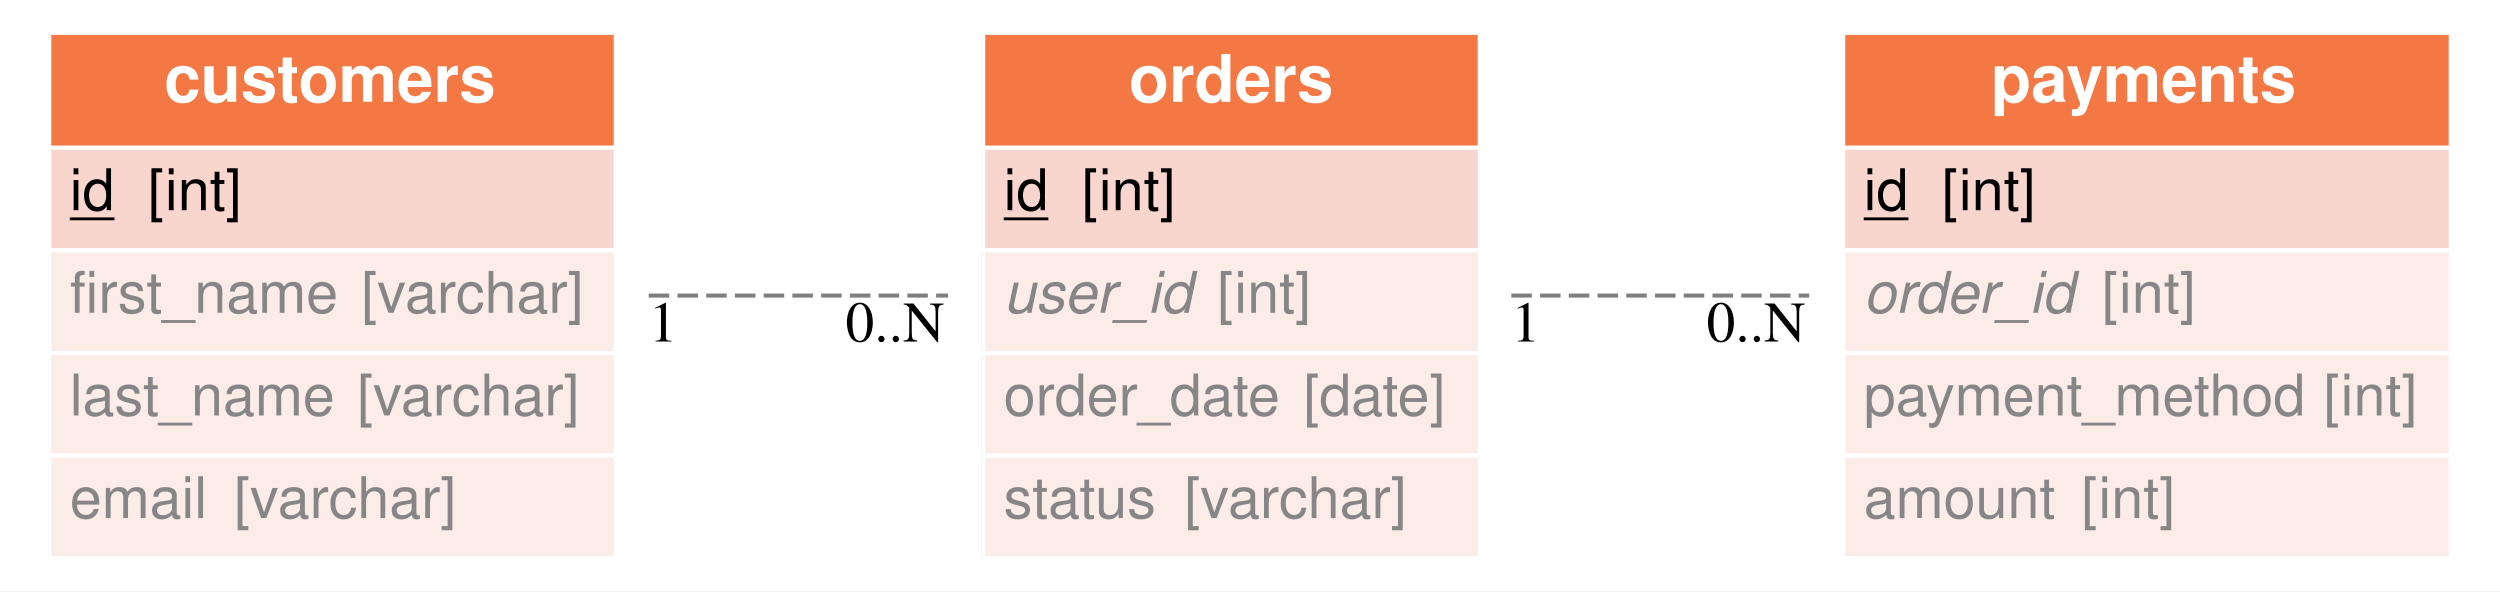
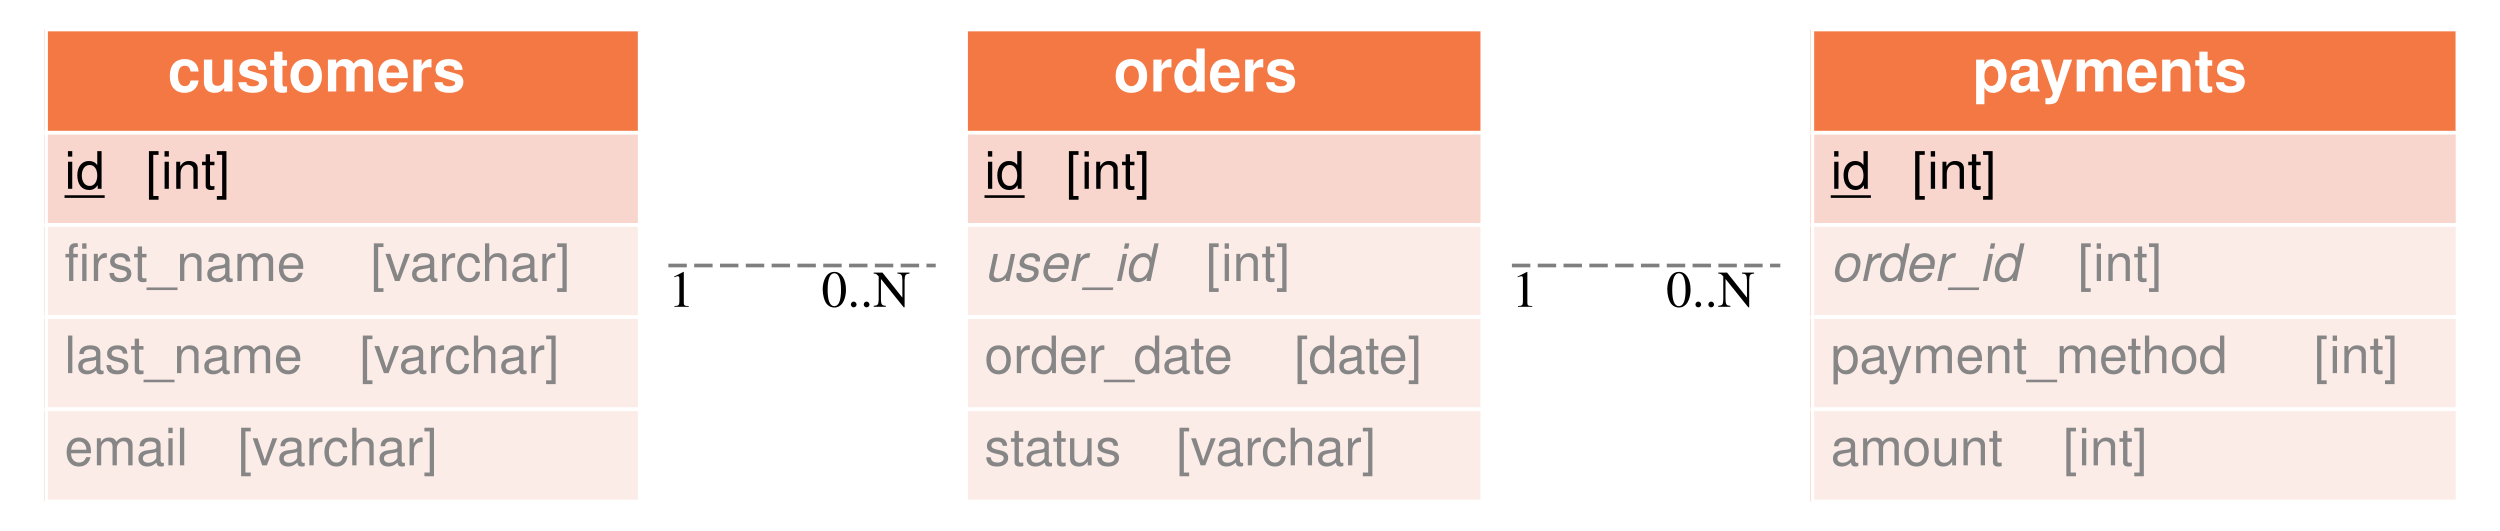
- <svg xmlns="http://www.w3.org/2000/svg" width="609pt" height="144pt" viewBox="0.00 0.00 609.00 144.00">
+ <svg xmlns="http://www.w3.org/2000/svg" width="678pt" height="144pt" viewBox="0.00 0.00 678.00 144.00">
  <g id="graph0" class="graph" transform="scale(1 1) rotate(0) translate(4 140)">
-     <polygon fill="white" stroke="transparent" points="-4,4 -4,-140 605,-140 605,4 -4,4" />
+     <polygon fill="white" stroke="transparent" points="-4,4 -4,-140 674,-140 674,4 -4,4" />
    <g id="node1" class="node">
-       <polygon fill="#f37843" stroke="transparent" points="8,-4 8,-132 146,-132 146,-4 8,-4" />
-       <polygon fill="none" stroke="#ffffff" points="8,-104 8,-132 146,-132 146,-104 8,-104" />
-       <text text-anchor="start" x="36" y="-115.2" font-family="Helvetica,sans-Serif" font-weight="bold" font-size="16.00" fill="#ffffff">customers</text>
-       <polygon fill="#f9d6cd" stroke="transparent" points="8,-79 8,-104 146,-104 146,-79 8,-79" />
-       <polygon fill="none" stroke="#ffffff" points="8,-79 8,-104 146,-104 146,-79 8,-79" />
-       <text text-anchor="start" x="13" y="-88.8" font-family="Helvetica,sans-Serif" text-decoration="underline" font-size="14.00" fill="#000000">id  </text>
-       <text text-anchor="start" x="32" y="-88.8" font-family="Helvetica,sans-Serif" font-size="14.00" fill="#000000"> [int]</text>
-       <polygon fill="#fcece8" stroke="transparent" points="8,-54 8,-79 146,-79 146,-54 8,-54" />
-       <polygon fill="none" stroke="#ffffff" points="8,-54 8,-79 146,-79 146,-54 8,-54" />
-       <text text-anchor="start" x="13" y="-63.8" font-family="Helvetica,sans-Serif" font-size="14.00" fill="#868686">first_name  </text>
-       <text text-anchor="start" x="84" y="-63.8" font-family="Helvetica,sans-Serif" font-size="14.00" fill="#868686"> [varchar]</text>
-       <polygon fill="#fcece8" stroke="transparent" points="8,-29 8,-54 146,-54 146,-29 8,-29" />
-       <polygon fill="none" stroke="#ffffff" points="8,-29 8,-54 146,-54 146,-29 8,-29" />
-       <text text-anchor="start" x="13" y="-38.8" font-family="Helvetica,sans-Serif" font-size="14.00" fill="#868686">last_name  </text>
-       <text text-anchor="start" x="83" y="-38.8" font-family="Helvetica,sans-Serif" font-size="14.00" fill="#868686"> [varchar]</text>
-       <polygon fill="#fcece8" stroke="transparent" points="8,-4 8,-29 146,-29 146,-4 8,-4" />
-       <polygon fill="none" stroke="#ffffff" points="8,-4 8,-29 146,-29 146,-4 8,-4" />
-       <text text-anchor="start" x="13" y="-13.8" font-family="Helvetica,sans-Serif" font-size="14.00" fill="#868686">email  </text>
-       <text text-anchor="start" x="53" y="-13.8" font-family="Helvetica,sans-Serif" font-size="14.00" fill="#868686"> [varchar]</text>
+       <polygon fill="#f37843" stroke="transparent" points="8,-4 8,-132 169,-132 169,-4 8,-4" />
+       <polygon fill="none" stroke="#ffffff" points="8.5,-104 8.5,-132 169.5,-132 169.5,-104 8.5,-104" />
+       <text text-anchor="start" x="41.5" y="-115.2" font-family="Helvetica,sans-Serif" font-weight="bold" font-size="16.00" fill="#ffffff">customers</text>
+       <polygon fill="#f9d6cd" stroke="transparent" points="8.5,-79 8.5,-104 169.5,-104 169.5,-79 8.5,-79" />
+       <polygon fill="none" stroke="#ffffff" points="8.5,-79 8.5,-104 169.5,-104 169.5,-79 8.5,-79" />
+       <text text-anchor="start" x="13.5" y="-88.8" font-family="Helvetica,sans-Serif" text-decoration="underline" font-size="14.00" fill="#000000">id  </text>
+       <text text-anchor="start" x="35.5" y="-88.8" font-family="Helvetica,sans-Serif" font-size="14.00" fill="#000000"> [int]</text>
+       <polygon fill="#fcece8" stroke="transparent" points="8.5,-54 8.5,-79 169.5,-79 169.5,-54 8.5,-54" />
+       <polygon fill="none" stroke="#ffffff" points="8.5,-54 8.5,-79 169.5,-79 169.5,-54 8.5,-54" />
+       <text text-anchor="start" x="13.5" y="-63.8" font-family="Helvetica,sans-Serif" font-size="14.00" fill="#868686">first_name  </text>
+       <text text-anchor="start" x="96.5" y="-63.8" font-family="Helvetica,sans-Serif" font-size="14.00" fill="#868686"> [varchar]</text>
+       <polygon fill="#fcece8" stroke="transparent" points="8.5,-29 8.5,-54 169.5,-54 169.5,-29 8.5,-29" />
+       <polygon fill="none" stroke="#ffffff" points="8.5,-29 8.5,-54 169.5,-54 169.5,-29 8.5,-29" />
+       <text text-anchor="start" x="13.5" y="-38.8" font-family="Helvetica,sans-Serif" font-size="14.00" fill="#868686">last_name  </text>
+       <text text-anchor="start" x="93.5" y="-38.8" font-family="Helvetica,sans-Serif" font-size="14.00" fill="#868686"> [varchar]</text>
+       <polygon fill="#fcece8" stroke="transparent" points="8.5,-4 8.5,-29 169.5,-29 169.5,-4 8.5,-4" />
+       <polygon fill="none" stroke="#ffffff" points="8.5,-4 8.5,-29 169.5,-29 169.5,-4 8.5,-4" />
+       <text text-anchor="start" x="13.5" y="-13.8" font-family="Helvetica,sans-Serif" font-size="14.00" fill="#868686">email  </text>
+       <text text-anchor="start" x="60.5" y="-13.8" font-family="Helvetica,sans-Serif" font-size="14.00" fill="#868686"> [varchar]</text>
    </g>
    <g id="node2" class="node">
-       <polygon fill="#f37843" stroke="transparent" points="235,-4 235,-132 356,-132 356,-4 235,-4" />
-       <polygon fill="none" stroke="#ffffff" points="235.5,-104 235.5,-132 356.5,-132 356.5,-104 235.5,-104" />
-       <text text-anchor="start" x="271" y="-115.2" font-family="Helvetica,sans-Serif" font-weight="bold" font-size="16.00" fill="#ffffff">orders</text>
-       <polygon fill="#f9d6cd" stroke="transparent" points="235.5,-79 235.5,-104 356.5,-104 356.5,-79 235.5,-79" />
-       <polygon fill="none" stroke="#ffffff" points="235.5,-79 235.5,-104 356.5,-104 356.5,-79 235.5,-79" />
-       <text text-anchor="start" x="240.5" y="-88.8" font-family="Helvetica,sans-Serif" text-decoration="underline" font-size="14.00" fill="#000000">id  </text>
-       <text text-anchor="start" x="259.5" y="-88.8" font-family="Helvetica,sans-Serif" font-size="14.00" fill="#000000"> [int]</text>
-       <polygon fill="#fcece8" stroke="transparent" points="235.5,-54 235.5,-79 356.5,-79 356.5,-54 235.5,-54" />
-       <polygon fill="none" stroke="#ffffff" points="235.5,-54 235.5,-79 356.5,-79 356.5,-54 235.5,-54" />
-       <text text-anchor="start" x="240.5" y="-63.8" font-family="Helvetica,sans-Serif" font-style="italic" font-size="14.00" fill="#868686">user_id  </text>
-       <text text-anchor="start" x="292.5" y="-63.8" font-family="Helvetica,sans-Serif" font-size="14.00" fill="#868686"> [int]</text>
-       <polygon fill="#fcece8" stroke="transparent" points="235.5,-29 235.5,-54 356.5,-54 356.5,-29 235.5,-29" />
-       <polygon fill="none" stroke="#ffffff" points="235.5,-29 235.5,-54 356.5,-54 356.5,-29 235.5,-29" />
-       <text text-anchor="start" x="240.5" y="-38.8" font-family="Helvetica,sans-Serif" font-size="14.00" fill="#868686">order_date  </text>
-       <text text-anchor="start" x="313.5" y="-38.8" font-family="Helvetica,sans-Serif" font-size="14.00" fill="#868686"> [date]</text>
-       <polygon fill="#fcece8" stroke="transparent" points="235.5,-4 235.5,-29 356.5,-29 356.5,-4 235.5,-4" />
-       <polygon fill="none" stroke="#ffffff" points="235.5,-4 235.5,-29 356.5,-29 356.5,-4 235.5,-4" />
-       <text text-anchor="start" x="240.5" y="-13.8" font-family="Helvetica,sans-Serif" font-size="14.00" fill="#868686">status  </text>
-       <text text-anchor="start" x="284.5" y="-13.8" font-family="Helvetica,sans-Serif" font-size="14.00" fill="#868686"> [varchar]</text>
+       <polygon fill="#f37843" stroke="transparent" points="258,-4 258,-132 398,-132 398,-4 258,-4" />
+       <polygon fill="none" stroke="#ffffff" points="258,-104 258,-132 398,-132 398,-104 258,-104" />
+       <text text-anchor="start" x="298" y="-115.2" font-family="Helvetica,sans-Serif" font-weight="bold" font-size="16.00" fill="#ffffff">orders</text>
+       <polygon fill="#f9d6cd" stroke="transparent" points="258,-79 258,-104 398,-104 398,-79 258,-79" />
+       <polygon fill="none" stroke="#ffffff" points="258,-79 258,-104 398,-104 398,-79 258,-79" />
+       <text text-anchor="start" x="263" y="-88.8" font-family="Helvetica,sans-Serif" text-decoration="underline" font-size="14.00" fill="#000000">id  </text>
+       <text text-anchor="start" x="285" y="-88.8" font-family="Helvetica,sans-Serif" font-size="14.00" fill="#000000"> [int]</text>
+       <polygon fill="#fcece8" stroke="transparent" points="258,-54 258,-79 398,-79 398,-54 258,-54" />
+       <polygon fill="none" stroke="#ffffff" points="258,-54 258,-79 398,-79 398,-54 258,-54" />
+       <text text-anchor="start" x="263" y="-63.8" font-family="Helvetica,sans-Serif" font-style="italic" font-size="14.00" fill="#868686">user_id  </text>
+       <text text-anchor="start" x="323" y="-63.8" font-family="Helvetica,sans-Serif" font-size="14.00" fill="#868686"> [int]</text>
+       <polygon fill="#fcece8" stroke="transparent" points="258,-29 258,-54 398,-54 398,-29 258,-29" />
+       <polygon fill="none" stroke="#ffffff" points="258,-29 258,-54 398,-54 398,-29 258,-29" />
+       <text text-anchor="start" x="263" y="-38.8" font-family="Helvetica,sans-Serif" font-size="14.00" fill="#868686">order_date  </text>
+       <text text-anchor="start" x="347" y="-38.8" font-family="Helvetica,sans-Serif" font-size="14.00" fill="#868686"> [date]</text>
+       <polygon fill="#fcece8" stroke="transparent" points="258,-4 258,-29 398,-29 398,-4 258,-4" />
+       <polygon fill="none" stroke="#ffffff" points="258,-4 258,-29 398,-29 398,-4 258,-4" />
+       <text text-anchor="start" x="263" y="-13.8" font-family="Helvetica,sans-Serif" font-size="14.00" fill="#868686">status  </text>
+       <text text-anchor="start" x="315" y="-13.8" font-family="Helvetica,sans-Serif" font-size="14.00" fill="#868686"> [varchar]</text>
    </g>
    <g id="edge1" class="edge">
-       <path fill="none" stroke="#7f7f7f" stroke-dasharray="5,2" d="M154.03,-68C177.78,-68 203.82,-68 226.96,-68" />
-       <text text-anchor="start" x="201.96" y="-56.8" font-family="Times,serif" font-size="14.00">0..N</text>
-       <text text-anchor="start" x="154.03" y="-56.8" font-family="Times,serif" font-size="14.00">1</text>
+       <path fill="none" stroke="#7f7f7f" stroke-dasharray="5,2" d="M177.26,-68C201.05,-68 226.61,-68 249.77,-68" />
+       <text text-anchor="start" x="218.77" y="-56.8" font-family="Times,serif" font-size="14.00">0..N</text>
+       <text text-anchor="start" x="177.26" y="-56.8" font-family="Times,serif" font-size="14.00">1</text>
    </g>
    <g id="node3" class="node">
-       <polygon fill="#f37843" stroke="transparent" points="445,-4 445,-132 593,-132 593,-4 445,-4" />
-       <polygon fill="none" stroke="#ffffff" points="445,-104 445,-132 593,-132 593,-104 445,-104" />
-       <text text-anchor="start" x="481" y="-115.2" font-family="Helvetica,sans-Serif" font-weight="bold" font-size="16.00" fill="#ffffff">payments</text>
-       <polygon fill="#f9d6cd" stroke="transparent" points="445,-79 445,-104 593,-104 593,-79 445,-79" />
-       <polygon fill="none" stroke="#ffffff" points="445,-79 445,-104 593,-104 593,-79 445,-79" />
-       <text text-anchor="start" x="450" y="-88.8" font-family="Helvetica,sans-Serif" text-decoration="underline" font-size="14.00" fill="#000000">id  </text>
-       <text text-anchor="start" x="469" y="-88.8" font-family="Helvetica,sans-Serif" font-size="14.00" fill="#000000"> [int]</text>
-       <polygon fill="#fcece8" stroke="transparent" points="445,-54 445,-79 593,-79 593,-54 445,-54" />
-       <polygon fill="none" stroke="#ffffff" points="445,-54 445,-79 593,-79 593,-54 445,-54" />
-       <text text-anchor="start" x="450" y="-63.8" font-family="Helvetica,sans-Serif" font-style="italic" font-size="14.00" fill="#868686">order_id  </text>
-       <text text-anchor="start" x="508" y="-63.8" font-family="Helvetica,sans-Serif" font-size="14.00" fill="#868686"> [int]</text>
-       <polygon fill="#fcece8" stroke="transparent" points="445,-29 445,-54 593,-54 593,-29 445,-29" />
-       <polygon fill="none" stroke="#ffffff" points="445,-29 445,-54 593,-54 593,-29 445,-29" />
-       <text text-anchor="start" x="450" y="-38.8" font-family="Helvetica,sans-Serif" font-size="14.00" fill="#868686">payment_method  </text>
-       <text text-anchor="start" x="562" y="-38.8" font-family="Helvetica,sans-Serif" font-size="14.00" fill="#868686"> [int]</text>
-       <polygon fill="#fcece8" stroke="transparent" points="445,-4 445,-29 593,-29 593,-4 445,-4" />
-       <polygon fill="none" stroke="#ffffff" points="445,-4 445,-29 593,-29 593,-4 445,-4" />
-       <text text-anchor="start" x="450" y="-13.8" font-family="Helvetica,sans-Serif" font-size="14.00" fill="#868686">amount  </text>
-       <text text-anchor="start" x="503" y="-13.8" font-family="Helvetica,sans-Serif" font-size="14.00" fill="#868686"> [int]</text>
+       <polygon fill="#f37843" stroke="transparent" points="487,-4 487,-132 662,-132 662,-4 487,-4" />
+       <polygon fill="none" stroke="#ffffff" points="487.5,-104 487.5,-132 662.5,-132 662.5,-104 487.5,-104" />
+       <text text-anchor="start" x="531" y="-115.2" font-family="Helvetica,sans-Serif" font-weight="bold" font-size="16.00" fill="#ffffff">payments</text>
+       <polygon fill="#f9d6cd" stroke="transparent" points="487.5,-79 487.5,-104 662.5,-104 662.5,-79 487.5,-79" />
+       <polygon fill="none" stroke="#ffffff" points="487.5,-79 487.5,-104 662.5,-104 662.5,-79 487.5,-79" />
+       <text text-anchor="start" x="492.5" y="-88.8" font-family="Helvetica,sans-Serif" text-decoration="underline" font-size="14.00" fill="#000000">id  </text>
+       <text text-anchor="start" x="514.5" y="-88.8" font-family="Helvetica,sans-Serif" font-size="14.00" fill="#000000"> [int]</text>
+       <polygon fill="#fcece8" stroke="transparent" points="487.5,-54 487.5,-79 662.5,-79 662.5,-54 487.5,-54" />
+       <polygon fill="none" stroke="#ffffff" points="487.5,-54 487.5,-79 662.5,-79 662.5,-54 487.5,-54" />
+       <text text-anchor="start" x="492.5" y="-63.8" font-family="Helvetica,sans-Serif" font-style="italic" font-size="14.00" fill="#868686">order_id  </text>
+       <text text-anchor="start" x="559.5" y="-63.8" font-family="Helvetica,sans-Serif" font-size="14.00" fill="#868686"> [int]</text>
+       <polygon fill="#fcece8" stroke="transparent" points="487.5,-29 487.5,-54 662.5,-54 662.5,-29 487.5,-29" />
+       <polygon fill="none" stroke="#ffffff" points="487.5,-29 487.5,-54 662.5,-54 662.5,-29 487.5,-29" />
+       <text text-anchor="start" x="492.5" y="-38.8" font-family="Helvetica,sans-Serif" font-size="14.00" fill="#868686">payment_method  </text>
+       <text text-anchor="start" x="623.5" y="-38.8" font-family="Helvetica,sans-Serif" font-size="14.00" fill="#868686"> [int]</text>
+       <polygon fill="#fcece8" stroke="transparent" points="487.5,-4 487.5,-29 662.5,-29 662.5,-4 487.5,-4" />
+       <polygon fill="none" stroke="#ffffff" points="487.5,-4 487.5,-29 662.5,-29 662.5,-4 487.5,-4" />
+       <text text-anchor="start" x="492.5" y="-13.8" font-family="Helvetica,sans-Serif" font-size="14.00" fill="#868686">amount  </text>
+       <text text-anchor="start" x="555.5" y="-13.8" font-family="Helvetica,sans-Serif" font-size="14.00" fill="#868686"> [int]</text>
    </g>
    <g id="edge2" class="edge">
-       <path fill="none" stroke="#7f7f7f" stroke-dasharray="5,2" d="M364.16,-68C387.06,-68 412.87,-68 436.72,-68" />
-       <text text-anchor="start" x="411.72" y="-56.8" font-family="Times,serif" font-size="14.00">0..N</text>
-       <text text-anchor="start" x="364.16" y="-56.8" font-family="Times,serif" font-size="14.00">1</text>
+       <path fill="none" stroke="#7f7f7f" stroke-dasharray="5,2" d="M406.03,-68C429.12,-68 454.72,-68 478.82,-68" />
+       <text text-anchor="start" x="447.82" y="-56.8" font-family="Times,serif" font-size="14.00">0..N</text>
+       <text text-anchor="start" x="406.03" y="-56.8" font-family="Times,serif" font-size="14.00">1</text>
    </g>
  </g>
</svg>
